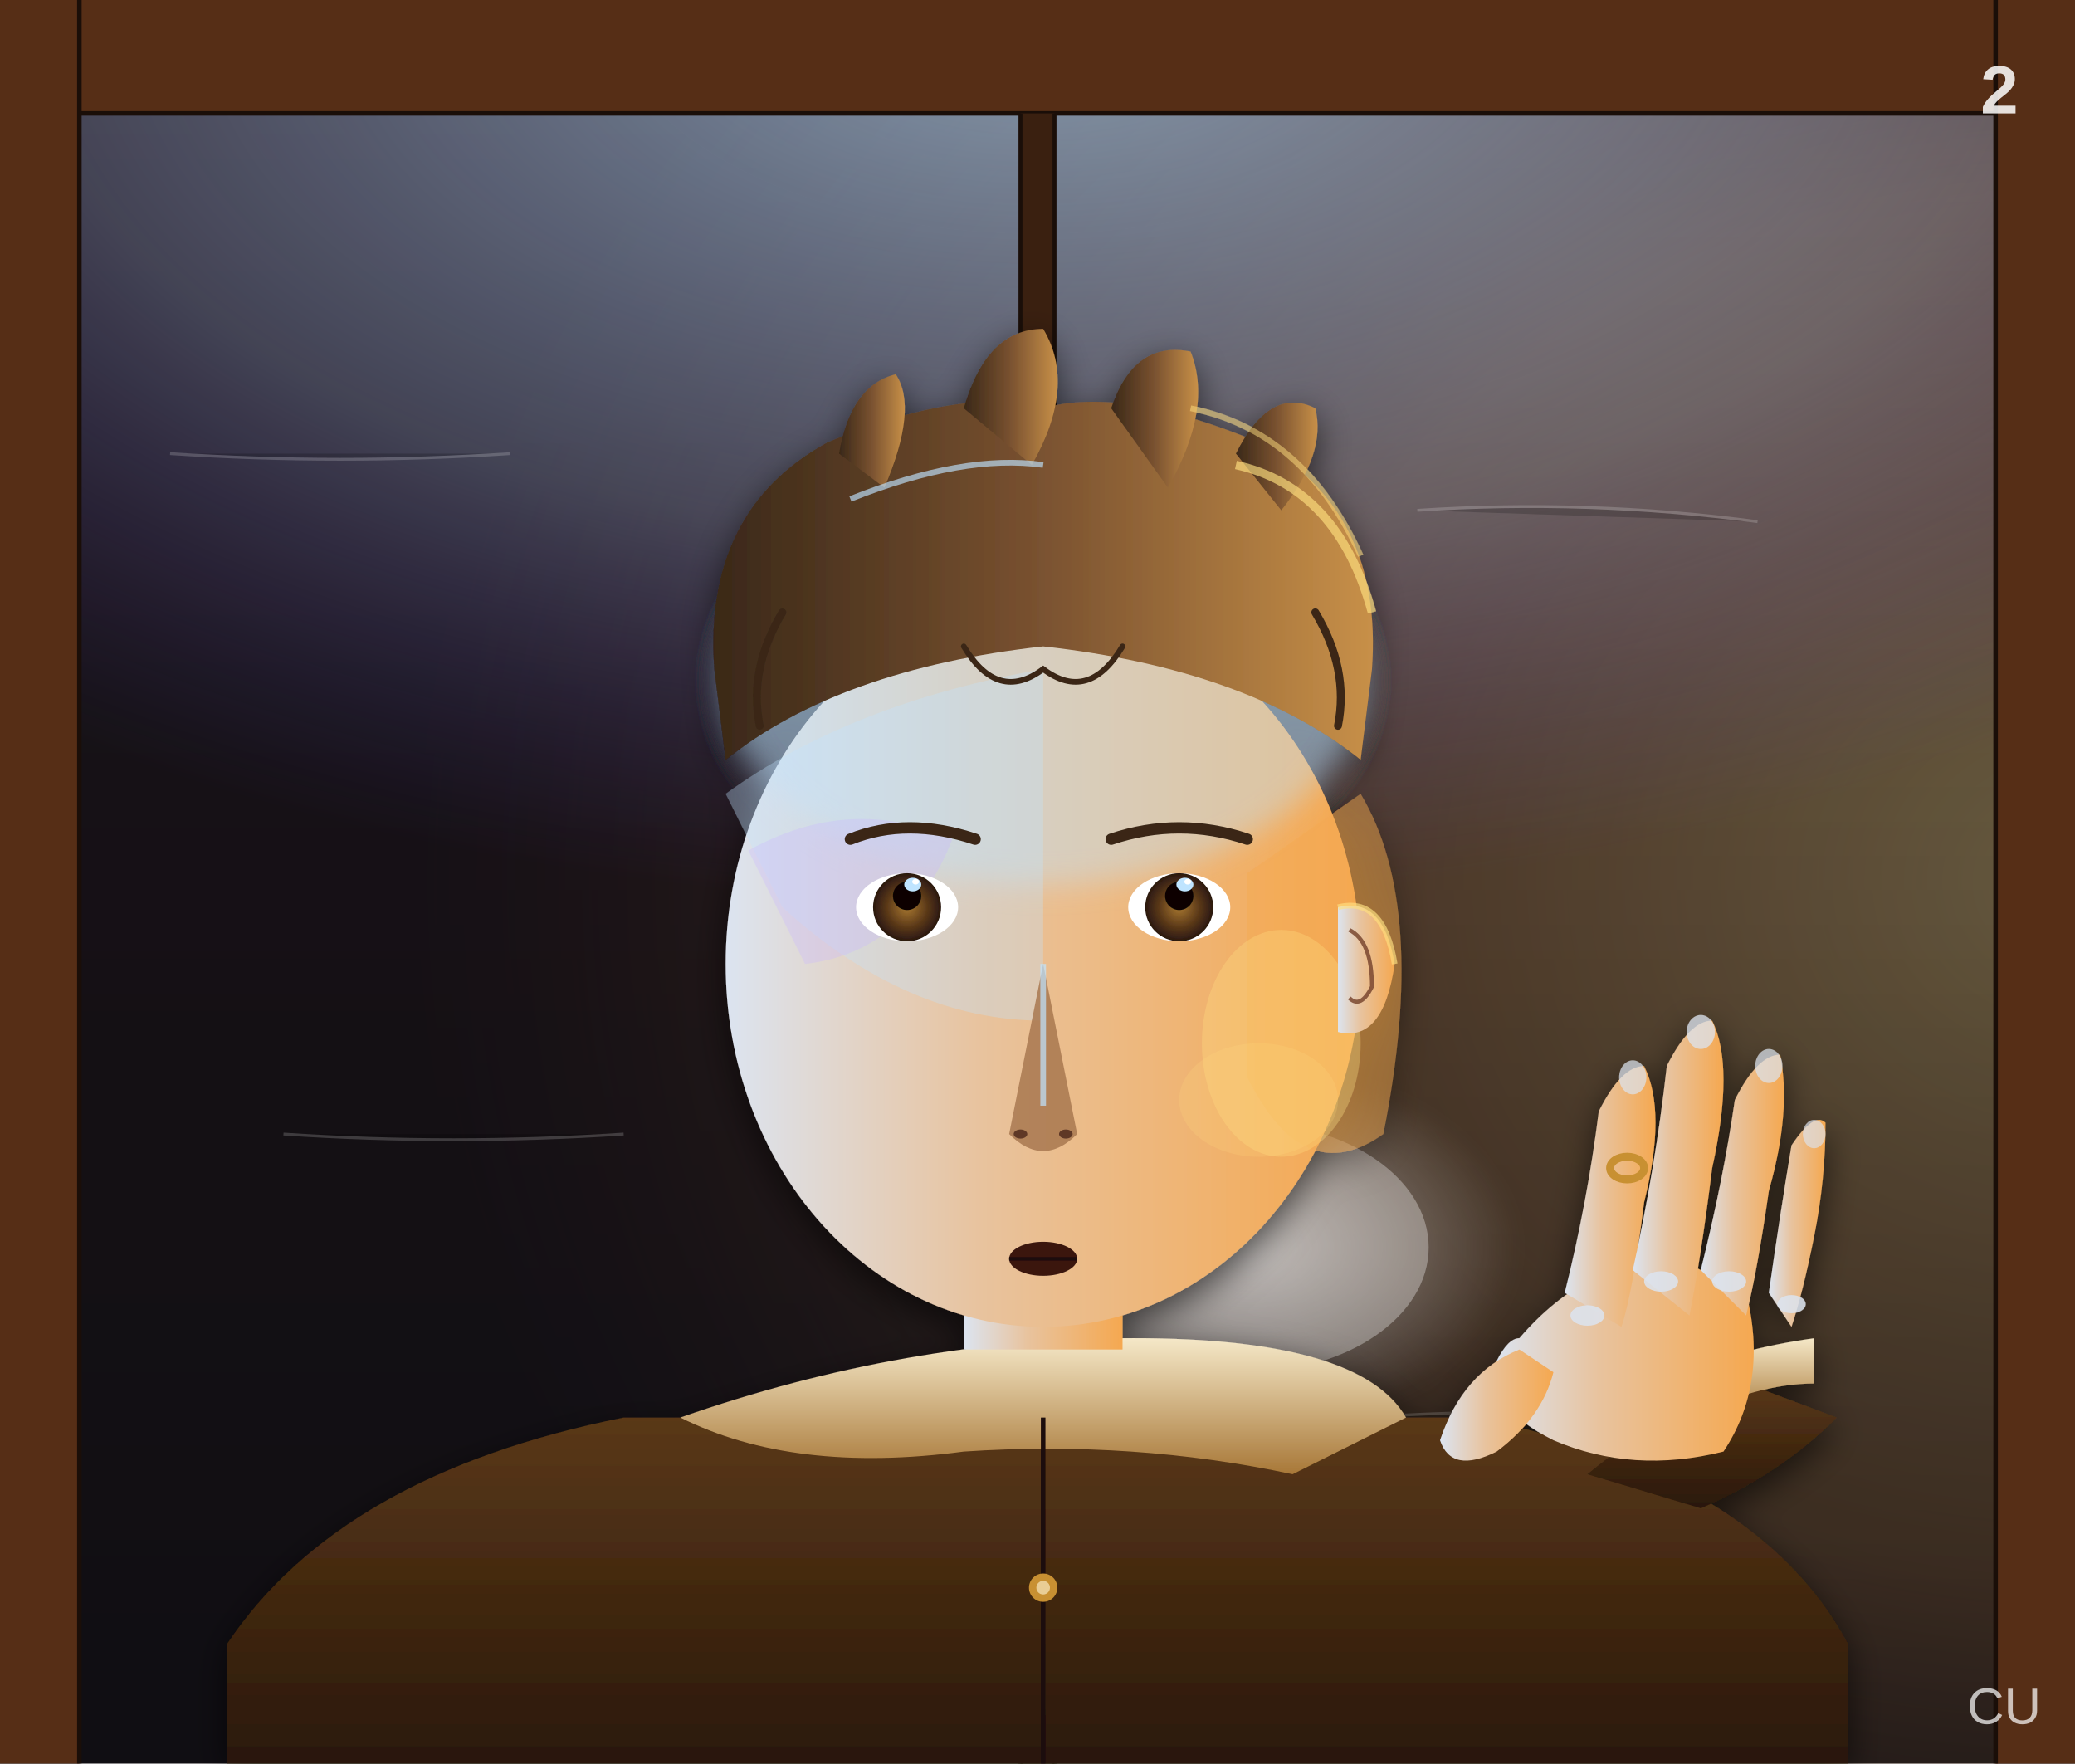
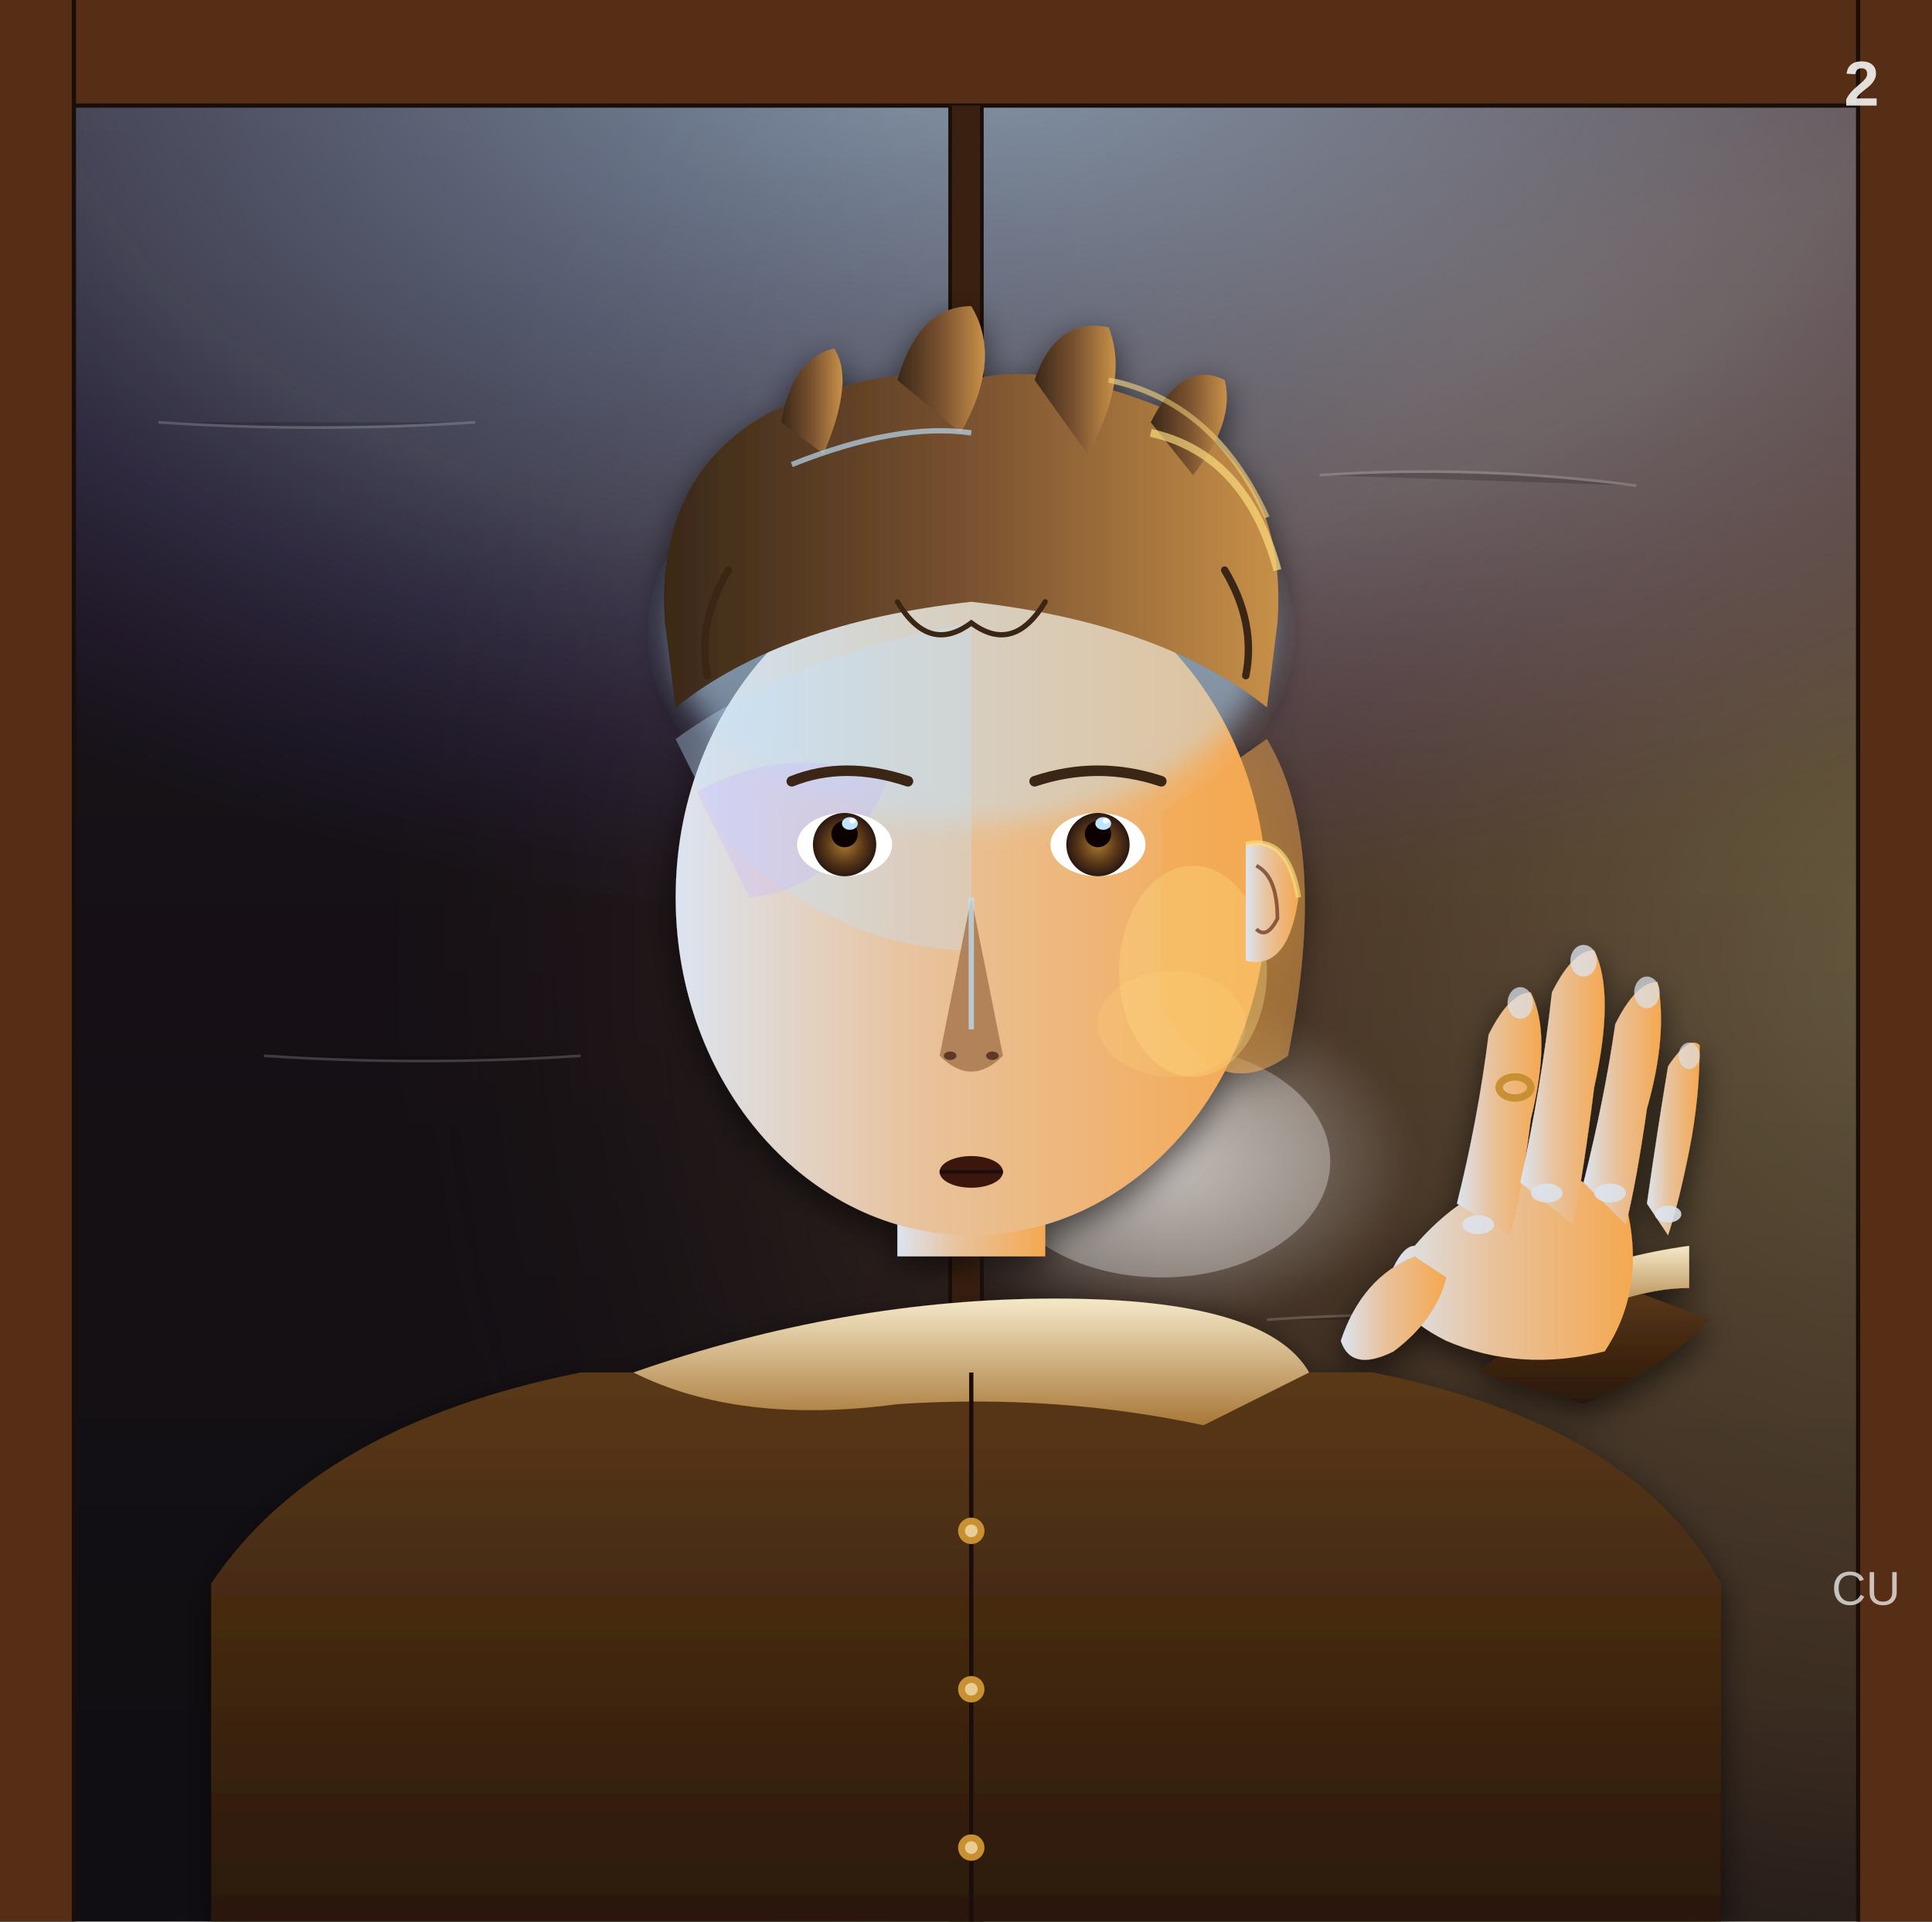
- <svg xmlns="http://www.w3.org/2000/svg" viewBox="0 0 366 311" width="366" height="311">
+ <svg xmlns="http://www.w3.org/2000/svg" viewBox="0 0 366 364" width="366" height="364">
  <defs>
    <radialGradient id="p6p2coolFade" cx="50%" cy="0%" r="80%">
      <stop offset="0%" stop-color="#bfe4ff" stop-opacity="0.65" />
      <stop offset="60%" stop-color="#a8b8e8" stop-opacity="0.3" />
      <stop offset="100%" stop-color="#5a3ad8" stop-opacity="0" />
    </radialGradient>
    <radialGradient id="p6p2warmGlow" cx="100%" cy="50%" r="80%">
      <stop offset="0%" stop-color="#ffe080" stop-opacity="0.85" />
      <stop offset="50%" stop-color="#f5a850" stop-opacity="0.55" />
      <stop offset="100%" stop-color="#5a2812" stop-opacity="0" />
    </radialGradient>
    <linearGradient id="p6p2glass" x1="0%" y1="0%" x2="0%" y2="100%">
      <stop offset="0%" stop-color="#1a1828" stop-opacity="0.45" />
      <stop offset="100%" stop-color="#0a0e18" stop-opacity="0.65" />
    </linearGradient>
    <linearGradient id="p6p2skinDual" x1="0%" y1="0%" x2="100%" y2="0%">
      <stop offset="0%" stop-color="#dce4f0" />
      <stop offset="40%" stop-color="#e8c39e" />
      <stop offset="100%" stop-color="#f5a850" />
    </linearGradient>
    <radialGradient id="p6p2hazel" cx="50%" cy="50%">
      <stop offset="0%" stop-color="#a87830" />
      <stop offset="60%" stop-color="#5a3818" />
      <stop offset="100%" stop-color="#2a1810" />
    </radialGradient>
    <linearGradient id="p6p2hair" x1="0%" y1="0%" x2="100%" y2="0%">
      <stop offset="0%" stop-color="#3a2818" />
      <stop offset="50%" stop-color="#7a5230" />
      <stop offset="100%" stop-color="#c89048" />
    </linearGradient>
    <linearGradient id="p6p2linen" x1="0%" y1="0%" x2="0%" y2="100%">
      <stop offset="0%" stop-color="#f5e8c8" />
      <stop offset="100%" stop-color="#a87838" />
    </linearGradient>
    <linearGradient id="p6p2leather" x1="0%" y1="0%" x2="0%" y2="100%">
      <stop offset="0%" stop-color="#5a3818" />
      <stop offset="100%" stop-color="#2a1808" />
    </linearGradient>
    <radialGradient id="p6p2breathFog" cx="50%" cy="50%">
      <stop offset="0%" stop-color="#ffffff" stop-opacity="0.55" />
      <stop offset="100%" stop-color="#ffffff" stop-opacity="0" />
    </radialGradient>
    <filter id="p6p2bloom" x="-50%" y="-50%" width="200%" height="200%">
      <feGaussianBlur stdDeviation="2.5" />
    </filter>
    <filter id="p6p2softBloom" x="-50%" y="-50%" width="200%" height="200%">
      <feGaussianBlur stdDeviation="1.5" />
    </filter>
    <filter id="p6p2dropShadow" x="-50%" y="-50%" width="200%" height="200%">
      <feDropShadow dx="0" dy="2" stdDeviation="3" flood-color="#000" flood-opacity="0.6" />
    </filter>
  </defs>
  <g id="p6p2-workshop-bg">
-     <rect width="366" height="311" fill="#1a0e08" />
-     <rect width="366" height="311" fill="url(#p6p2warmGlow)" opacity="0.9" />
+     <rect width="366" height="364" fill="#1a0e08" />
+     <rect width="366" height="364" fill="url(#p6p2warmGlow)" opacity="0.9" />
  </g>
  <g id="p6p2-window">
-     <rect x="0" y="0" width="366" height="311" fill="url(#p6p2glass)" />
-     <rect width="366" height="200" fill="url(#p6p2coolFade)" />
+     <rect x="0" y="0" width="366" height="364" fill="url(#p6p2glass)" />
+     <rect width="366" height="220" fill="url(#p6p2coolFade)" />
    <rect x="0" y="0" width="366" height="20" fill="#3a2010" />
    <rect x="0" y="0" width="366" height="20" fill="#5a3018" opacity="0.85" />
    <line x1="0" y1="20" x2="366" y2="20" stroke="#1a0e08" stroke-width="0.8" />
-     <rect x="0" y="0" width="14" height="311" fill="#3a2010" />
-     <rect x="0" y="0" width="14" height="311" fill="#5a3018" opacity="0.85" />
-     <line x1="14" y1="0" x2="14" y2="311" stroke="#1a0e08" stroke-width="0.8" />
-     <rect x="352" y="0" width="14" height="311" fill="#3a2010" />
-     <rect x="352" y="0" width="14" height="311" fill="#5a3018" opacity="0.85" />
-     <line x1="352" y1="0" x2="352" y2="311" stroke="#1a0e08" stroke-width="0.8" />
-     <rect x="180" y="20" width="6" height="291" fill="#3a2010" />
-     <line x1="180" y1="20" x2="180" y2="311" stroke="#1a0e08" stroke-width="0.7" />
-     <line x1="186" y1="20" x2="186" y2="311" stroke="#1a0e08" stroke-width="0.7" />
+     <rect x="0" y="0" width="14" height="364" fill="#3a2010" />
+     <rect x="0" y="0" width="14" height="364" fill="#5a3018" opacity="0.85" />
+     <line x1="14" y1="0" x2="14" y2="364" stroke="#1a0e08" stroke-width="0.8" />
+     <rect x="352" y="0" width="14" height="364" fill="#3a2010" />
+     <rect x="352" y="0" width="14" height="364" fill="#5a3018" opacity="0.85" />
+     <line x1="352" y1="0" x2="352" y2="364" stroke="#1a0e08" stroke-width="0.8" />
+     <rect x="180" y="20" width="6" height="344" fill="#3a2010" />
+     <line x1="180" y1="20" x2="180" y2="364" stroke="#1a0e08" stroke-width="0.7" />
+     <line x1="186" y1="20" x2="186" y2="364" stroke="#1a0e08" stroke-width="0.7" />
    <g stroke="#ffffff" stroke-width="0.5" opacity="0.18">
      <path d="M30,80 Q60,82 90,80" />
      <path d="M250,90 Q280,88 310,92" />
      <path d="M50,200 Q80,202 110,200" />
      <path d="M240,250 Q270,248 300,250" />
    </g>
  </g>
  <g id="p6p2-breath-fog">
    <ellipse cx="220" cy="220" rx="48" ry="32" fill="url(#p6p2breathFog)" filter="url(#p6p2softBloom)" />
    <ellipse cx="220" cy="220" rx="32" ry="22" fill="#ffffff" opacity="0.32" />
  </g>
  <g id="p6p2-theodore" filter="url(#p6p2dropShadow)">
-     <path d="M40,290 Q60,260 110,250 L260,250 Q310,260 326,290 L326,311 L40,311 Z" fill="url(#p6p2leather)" />
-     <path d="M120,250 Q160,236 200,236 Q240,236 248,250 L228,260 Q200,254 170,256 Q140,260 120,250 Z" fill="url(#p6p2linen)" />
-     <line x1="184" y1="250" x2="184" y2="311" stroke="#1a0808" stroke-width="0.8" />
-     <circle cx="184" cy="280" r="2.5" fill="#c89030" />
-     <circle cx="184" cy="280" r="1.2" fill="#fff5d8" opacity="0.6" />
+     <path d="M40,300 Q60,270 110,260 L260,260 Q310,270 326,300 L326,364 L40,364 Z" fill="url(#p6p2leather)" />
+     <path d="M120,260 Q160,246 200,246 Q240,246 248,260 L228,270 Q200,264 170,266 Q140,270 120,260 Z" fill="url(#p6p2linen)" />
+     <line x1="184" y1="260" x2="184" y2="364" stroke="#1a0808" stroke-width="0.8" />
+     <circle cx="184" cy="290" r="2.5" fill="#c89030" />
+     <circle cx="184" cy="290" r="1.2" fill="#fff5d8" opacity="0.6" />
+     <circle cx="184" cy="320" r="2.5" fill="#c89030" />
+     <circle cx="184" cy="320" r="1.2" fill="#fff5d8" opacity="0.6" />
+     <circle cx="184" cy="350" r="2.5" fill="#c89030" />
+     <circle cx="184" cy="350" r="1.2" fill="#fff5d8" opacity="0.6" />
    <path d="M170,210 L170,238 L198,238 L198,210 Z" fill="url(#p6p2skinDual)" />
    <ellipse cx="184" cy="170" rx="56" ry="64" fill="url(#p6p2skinDual)" />
    <ellipse cx="184" cy="120" rx="56" ry="36" fill="#bfe4ff" opacity="0.42" filter="url(#p6p2bloom)" />
    <path d="M128,140 Q150,124 184,118 L184,180 Q160,180 138,160 Z" fill="#bfe4ff" opacity="0.32" />
    <path d="M132,150 Q150,140 168,148 Q160,168 142,170 Z" fill="#c8b8ff" opacity="0.32" />
    <path d="M240,140 Q252,160 244,200 Q230,210 220,190 L220,154 Z" fill="#f5a850" opacity="0.45" />
    <ellipse cx="226" cy="184" rx="14" ry="20" fill="#ffe080" opacity="0.32" />
    <g id="p6p2-hair">
      <path d="M126,118 Q124,90 146,78 Q170,68 184,72 Q198,68 222,78 Q244,90 242,118 L240,134 Q220,118 184,114 Q148,118 128,134 Z" fill="url(#p6p2hair)" />
      <path d="M148,80 Q150,68 158,66 Q162,72 156,86 Z" fill="url(#p6p2hair)" />
      <path d="M170,72 Q174,58 184,58 Q190,68 182,82 Z" fill="url(#p6p2hair)" />
      <path d="M196,72 Q200,60 210,62 Q214,72 206,86 Z" fill="url(#p6p2hair)" />
      <path d="M218,80 Q224,68 232,72 Q234,80 226,90 Z" fill="url(#p6p2hair)" />
      <path d="M138,108 Q132,118 134,128" fill="none" stroke="#3a2818" stroke-width="1.4" stroke-linecap="round" />
      <path d="M232,108 Q238,118 236,128" fill="none" stroke="#3a2818" stroke-width="1.4" stroke-linecap="round" />
      <path d="M170,114 Q176,124 184,118 Q192,124 198,114" fill="none" stroke="#3a2818" stroke-width="1" stroke-linecap="round" />
      <path d="M218,82 Q236,86 242,108" fill="none" stroke="#ffe080" stroke-width="1.5" opacity="0.65" />
      <path d="M210,72 Q230,76 240,98" fill="none" stroke="#ffe080" stroke-width="1" opacity="0.5" />
      <path d="M150,88 Q170,80 184,82" fill="none" stroke="#bfe4ff" stroke-width="1" opacity="0.65" />
    </g>
    <g id="p6p2-eyes">
      <ellipse cx="160" cy="160" rx="9" ry="6" fill="#ffffff" />
      <ellipse cx="160" cy="160" rx="6" ry="6" fill="url(#p6p2hazel)" />
      <circle cx="160" cy="158" r="2.5" fill="#0a0604" />
      <ellipse cx="161" cy="156" rx="1.5" ry="1.2" fill="#bfe4ff" />
      <ellipse cx="161.5" cy="155.5" rx="0.6" ry="0.5" fill="#ffffff" />
      <ellipse cx="208" cy="160" rx="9" ry="6" fill="#ffffff" />
      <ellipse cx="208" cy="160" rx="6" ry="6" fill="url(#p6p2hazel)" />
      <circle cx="208" cy="158" r="2.5" fill="#0a0604" />
      <ellipse cx="209" cy="156" rx="1.5" ry="1.2" fill="#bfe4ff" />
      <ellipse cx="209.5" cy="155.5" rx="0.6" ry="0.5" fill="#ffffff" />
    </g>
    <path d="M150,148 Q160,144 172,148" fill="none" stroke="#3a2818" stroke-width="2" stroke-linecap="round" />
    <path d="M196,148 Q208,144 220,148" fill="none" stroke="#3a2818" stroke-width="2" stroke-linecap="round" />
    <path d="M184,170 L178,200 Q184,206 190,200 Z" fill="#a87850" opacity="0.85" />
    <line x1="184" y1="170" x2="184" y2="195" stroke="#bfe4ff" stroke-width="1" opacity="0.7" />
    <ellipse cx="180" cy="200" rx="1.2" ry="0.8" fill="#3a1810" opacity="0.7" />
    <ellipse cx="188" cy="200" rx="1.2" ry="0.8" fill="#3a1810" opacity="0.7" />
    <ellipse cx="184" cy="222" rx="6" ry="3" fill="#3a1810" />
    <line x1="178" y1="222" x2="190" y2="222" stroke="#1a0808" stroke-width="0.6" />
    <ellipse cx="222" cy="194" rx="14" ry="10" fill="#ffe080" opacity="0.18" />
    <path d="M236,160 Q244,158 246,170 Q244,184 236,182 Z" fill="url(#p6p2skinDual)" />
    <path d="M238,164 Q242,166 242,174 Q240,178 238,176" fill="none" stroke="#7a4830" stroke-width="0.7" opacity="0.85" />
    <path d="M236,160 Q244,158 246,170" fill="none" stroke="#ffe080" stroke-width="1" opacity="0.65" />
    <g id="p6p2-hand">
      <path d="M280,260 Q292,250 308,244 L324,250 Q314,260 300,266 Z" fill="url(#p6p2leather)" />
      <path d="M298,250 Q310,244 320,244 L320,236 Q306,238 298,242 Z" fill="url(#p6p2linen)" />
      <path d="M268,236 Q280,222 296,222 L308,228 Q312,244 304,256 Q288,260 274,254 Q262,248 264,240 Q266,236 268,236 Z" fill="url(#p6p2skinDual)" />
      <path d="M276,228 Q280,212 282,196 Q286,188 290,188 Q294,196 290,212 Q288,228 286,234 Z" fill="url(#p6p2skinDual)" />
      <ellipse cx="288" cy="190" rx="2.4" ry="3" fill="#dce4f0" opacity="0.7" />
      <path d="M288,224 Q292,206 294,188 Q298,180 302,180 Q306,188 302,206 Q300,222 298,232 Z" fill="url(#p6p2skinDual)" />
      <ellipse cx="300" cy="182" rx="2.5" ry="3" fill="#dce4f0" opacity="0.75" />
      <path d="M300,224 Q304,208 306,194 Q310,186 314,186 Q316,196 312,210 Q310,224 308,232 Z" fill="url(#p6p2skinDual)" />
      <ellipse cx="312" cy="188" rx="2.4" ry="3" fill="#dce4f0" opacity="0.7" />
      <path d="M312,228 Q314,214 316,202 Q320,196 322,198 Q322,208 320,218 Q318,228 316,234 Z" fill="url(#p6p2skinDual)" />
      <ellipse cx="320" cy="200" rx="2" ry="2.5" fill="#dce4f0" opacity="0.65" />
      <path d="M268,238 Q258,242 254,254 Q256,260 264,256 Q272,250 274,242 Z" fill="url(#p6p2skinDual)" />
      <ellipse cx="280" cy="232" rx="3" ry="1.8" fill="#dce4f0" opacity="0.85" />
      <ellipse cx="293" cy="226" rx="3" ry="1.8" fill="#dce4f0" opacity="0.85" />
      <ellipse cx="305" cy="226" rx="3" ry="1.8" fill="#dce4f0" opacity="0.85" />
      <ellipse cx="316" cy="230" rx="2.5" ry="1.6" fill="#dce4f0" opacity="0.85" />
      <ellipse cx="287" cy="206" rx="3" ry="2" fill="none" stroke="#c89030" stroke-width="1.4" />
    </g>
  </g>
  <g id="p6p2-meta">
    <text x="356" y="20" text-anchor="end" font-family="Helvetica Neue, Arial, sans-serif" font-size="12" font-weight="bold" fill="#fff" opacity="0.85">2</text>
    <text x="360" y="304" text-anchor="end" font-family="Helvetica Neue, Arial, sans-serif" font-size="9" fill="#fff" opacity="0.7">CU</text>
  </g>
</svg>
